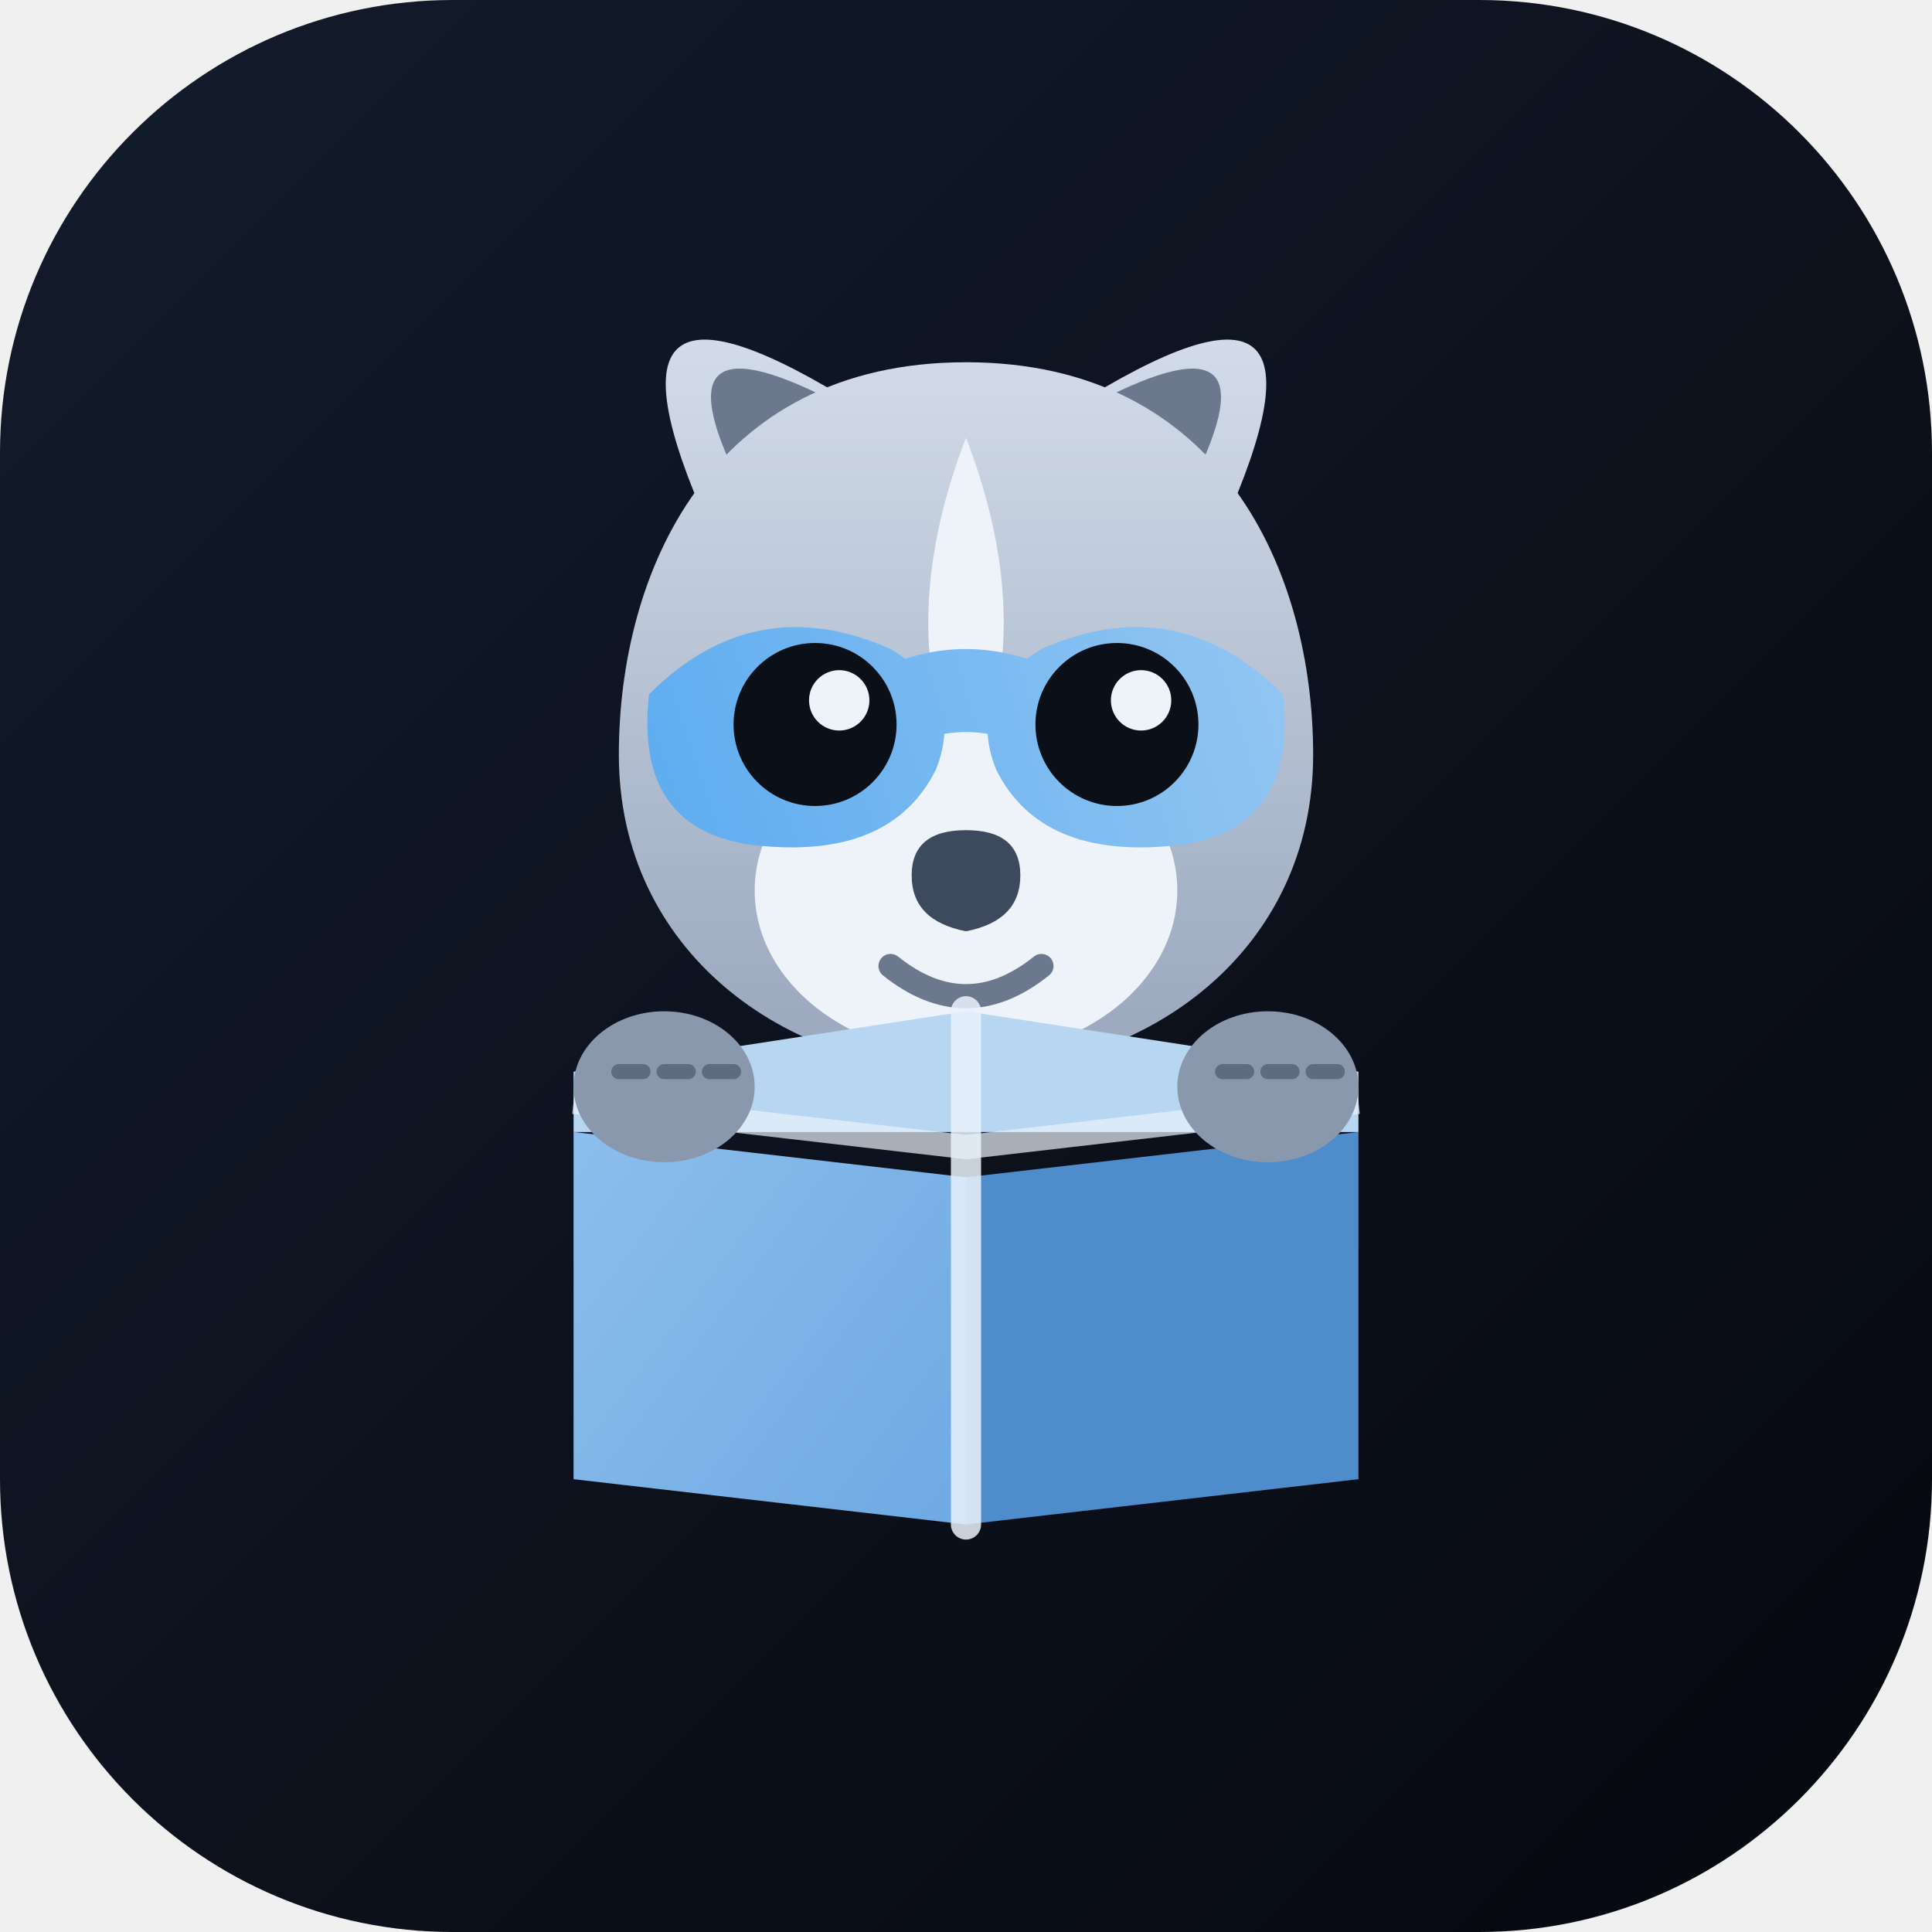
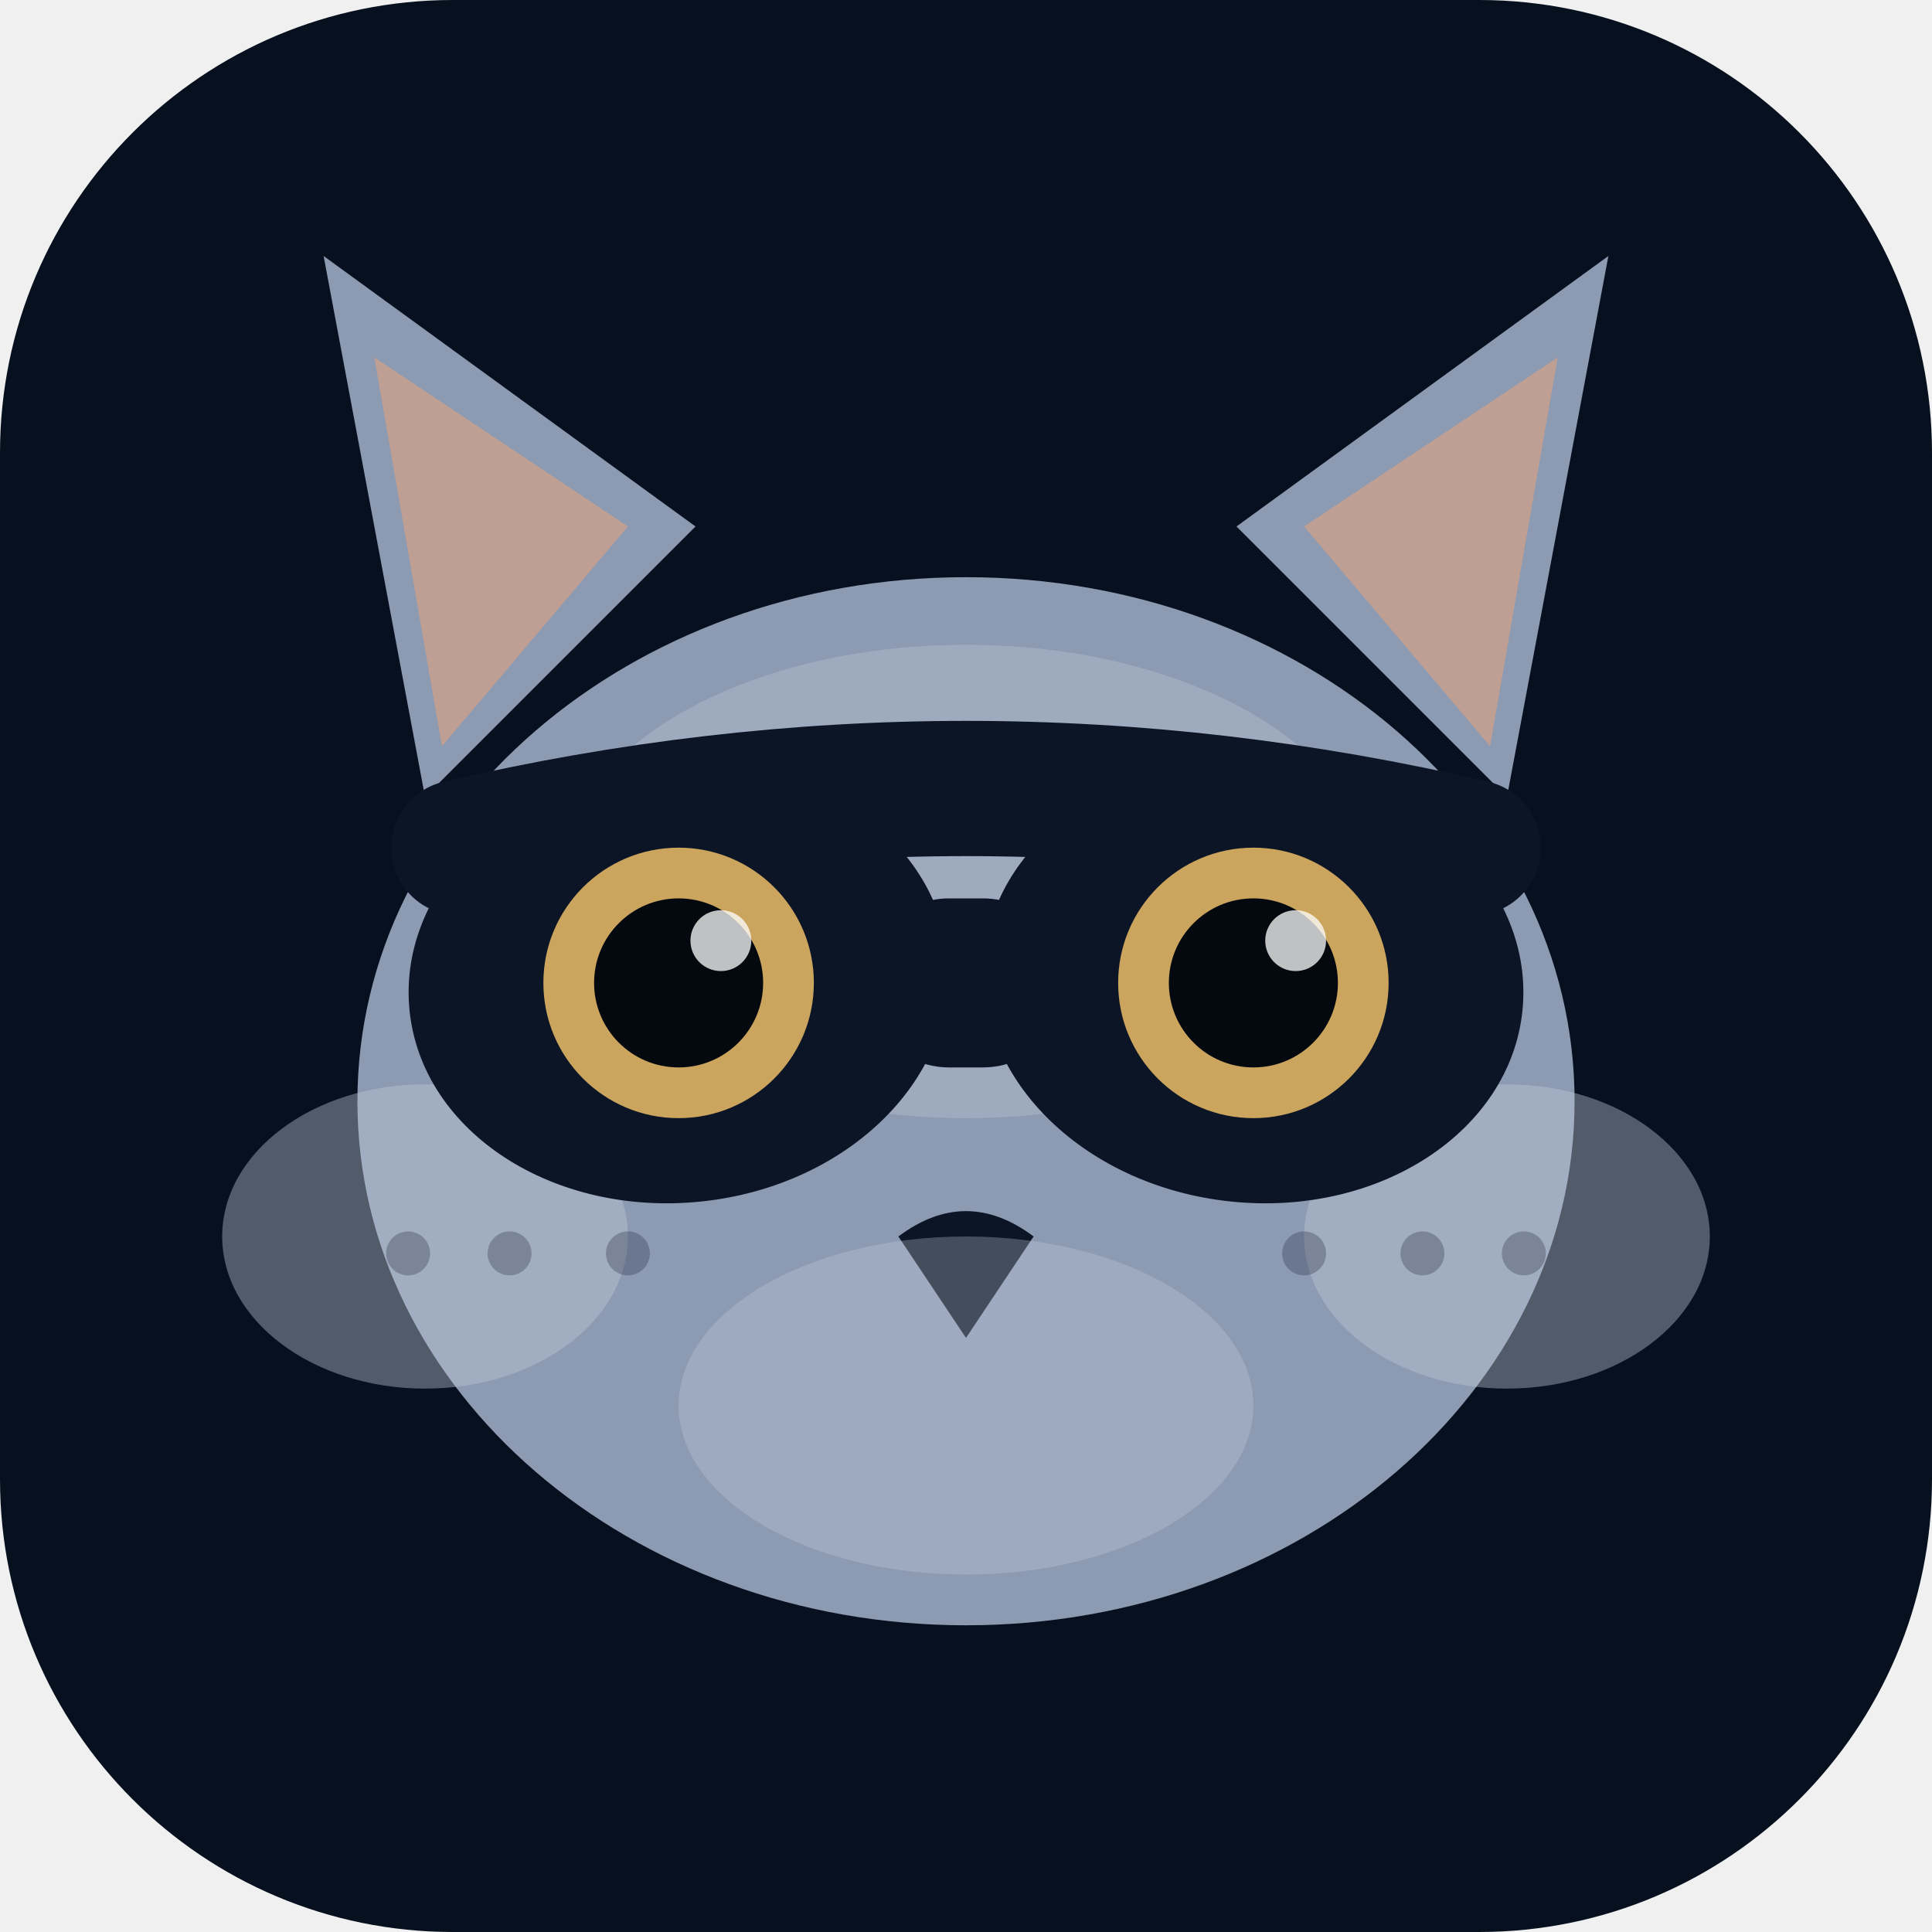
- <svg xmlns="http://www.w3.org/2000/svg" viewBox="0 0 64 64" fill="none" role="img" aria-label="LocateFlow">
-   <defs>
-     <linearGradient id="fv-bg" x1="0" y1="0" x2="64" y2="64" gradientUnits="userSpaceOnUse">
-       <stop offset="0%" stop-color="#131C2C" />
-       <stop offset="100%" stop-color="#06080F" />
-     </linearGradient>
-   </defs>
-   <rect width="64" height="64" rx="15" fill="url(#fv-bg)" />
-   <g transform="translate(7 5.5) scale(0.5)">
-     <defs>
-       <linearGradient id="ic-mask" x1="22" y1="44" x2="78" y2="26" gradientUnits="userSpaceOnUse">
-         <stop offset="0%" stop-color="#56A8F0" />
-         <stop offset="100%" stop-color="#9CCBF2" />
-       </linearGradient>
-       <linearGradient id="ic-fur" x1="50" y1="6" x2="50" y2="56" gradientUnits="userSpaceOnUse">
-         <stop offset="0%" stop-color="#D9E2EE" />
-         <stop offset="100%" stop-color="#9DAAC0" />
-       </linearGradient>
-       <linearGradient id="ic-box" x1="26" y1="56" x2="74" y2="92" gradientUnits="userSpaceOnUse">
-         <stop offset="0%" stop-color="#8FC0EE" />
-         <stop offset="100%" stop-color="#5C9DDC" />
-       </linearGradient>
-     </defs>
-     <path d="M33 24 Q24 4 43 16 Q40 22 33 24 Z" fill="url(#ic-fur)" />
-     <path d="M67 24 Q76 4 57 16 Q60 22 67 24 Z" fill="url(#ic-fur)" />
-     <path d="M35 21 Q29 9 42 16 Q39 19 35 21 Z" fill="#6B788E" />
-     <path d="M65 21 Q71 9 58 16 Q61 19 65 21 Z" fill="#6B788E" />
-     <path d="M50 13 C33 13 27 27 27 39 C27 52 38 60 50 60 C62 60 73 52 73 39 C73 27 67 13 50 13 Z" fill="url(#ic-fur)" />
-     <path d="M50 18 Q45 31 50 41 Q55 31 50 18 Z" fill="#EEF3FA" />
-     <ellipse cx="50" cy="48" rx="14" ry="11" fill="#EEF3FA" />
-     <g fill="url(#ic-mask)">
-       <path d="M29 35 Q36 28 45 32 Q50 35 48 40 Q45 46 36 45 Q28 44 29 35 Z" />
-       <path d="M71 35 Q64 28 55 32 Q50 35 52 40 Q55 46 64 45 Q72 44 71 35 Z" />
-       <path d="M45 33 Q50 31 55 33 L55 39 Q50 36 45 39 Z" />
-     </g>
-     <circle cx="40" cy="37" r="5.4" fill="#0B1018" />
-     <circle cx="60" cy="37" r="5.4" fill="#0B1018" />
-     <circle cx="41.6" cy="35.4" r="2" fill="#EEF3FA" />
-     <circle cx="61.6" cy="35.4" r="2" fill="#EEF3FA" />
-     <path d="M50 44 q-3.6 0 -3.6 3 q0 3 3.6 3.7 q3.6 -0.7 3.6 -3.7 q0 -3 -3.6 -3 z" fill="#3D4A5E" />
-     <path d="M45 53 q5 4 10 0" stroke="#6B788E" stroke-width="1.6" fill="none" stroke-linecap="round" />
-     <path d="M24 60 L50 56 L76 60 L76 64 L24 64 Z" fill="#B7D6F2" />
-     <path d="M24 64 L50 67 L50 90 L24 87 Z" fill="url(#ic-box)" />
-     <path d="M76 64 L50 67 L50 90 L76 87 Z" fill="#4E8CCB" />
-     <path d="M50 56 L50 90" stroke="#EAF2FB" stroke-width="2" stroke-linecap="round" opacity="0.85" />
-     <path d="M24 62 L50 65 L76 62" stroke="#EAF2FB" stroke-width="1.6" fill="none" opacity="0.7" />
-     <ellipse cx="30" cy="61" rx="6" ry="5" fill="#8A98AE" />
-     <ellipse cx="70" cy="61" rx="6" ry="5" fill="#8A98AE" />
-     <path d="M27 60 l1.6 0 M30 60 l1.6 0 M33 60 l1.6 0" stroke="#5E6B80" stroke-width="1" stroke-linecap="round" />
-     <path d="M67 60 l1.6 0 M70 60 l1.6 0 M73 60 l1.6 0" stroke="#5E6B80" stroke-width="1" stroke-linecap="round" />
+ <svg xmlns="http://www.w3.org/2000/svg" viewBox="0 0 64 64" fill="none" role="img" aria-label="Move">
+   <rect width="64" height="64" rx="15" fill="#07101F" />
+   <g transform="translate(4 4) scale(0.56)">
+     <path d="M18 40 L12 8 L34 24Z" fill="#8C9AB2" />
+     <path d="M19 37 L15 14 L30 24Z" fill="#C4A090" opacity="0.9" />
+     <path d="M82 40 L88 8 L66 24Z" fill="#8C9AB2" />
+     <path d="M81 37 L85 14 L70 24Z" fill="#C4A090" opacity="0.9" />
+     <ellipse cx="50" cy="58" rx="36" ry="31" fill="#8C9AB2" />
+     <ellipse cx="50" cy="45" rx="24" ry="14" fill="#B8C2D0" opacity="0.42" />
+     <ellipse cx="18" cy="66" rx="12" ry="9" fill="#C0CAD8" opacity="0.4" />
+     <ellipse cx="82" cy="66" rx="12" ry="9" fill="#C0CAD8" opacity="0.4" />
+     <ellipse cx="33" cy="51" rx="16" ry="13" fill="#0C1525" transform="rotate(-6 33 51)" />
+     <ellipse cx="67" cy="51" rx="16" ry="13" fill="#0C1525" transform="rotate(6 67 51)" />
+     <rect x="44" y="46" width="12" height="10" rx="5" fill="#0C1525" />
+     <path d="M20 43 Q50 36 80 43" stroke="#0C1525" stroke-width="8" stroke-linecap="round" fill="none" />
+     <circle cx="33" cy="51" r="8" fill="#CBA45E" />
+     <circle cx="33" cy="51" r="5" fill="#04080F" />
+     <circle cx="35.5" cy="48.5" r="1.8" fill="#FFFFFF" opacity="0.75" />
+     <circle cx="67" cy="51" r="8" fill="#CBA45E" />
+     <circle cx="67" cy="51" r="5" fill="#04080F" />
+     <circle cx="69.5" cy="48.5" r="1.8" fill="#FFFFFF" opacity="0.75" />
+     <path d="M46 66 L50 72 L54 66 Q50 63 46 66Z" fill="#0C1525" />
+     <circle cx="17" cy="67" r="1.3" fill="#0C1525" opacity="0.26" />
+     <circle cx="23" cy="67" r="1.3" fill="#0C1525" opacity="0.26" />
+     <circle cx="30" cy="67" r="1.3" fill="#0C1525" opacity="0.26" />
+     <circle cx="70" cy="67" r="1.3" fill="#0C1525" opacity="0.26" />
+     <circle cx="77" cy="67" r="1.3" fill="#0C1525" opacity="0.26" />
+     <circle cx="83" cy="67" r="1.3" fill="#0C1525" opacity="0.26" />
+     <ellipse cx="50" cy="76" rx="17" ry="10" fill="#C8D0DC" opacity="0.3" />
  </g>
</svg>
